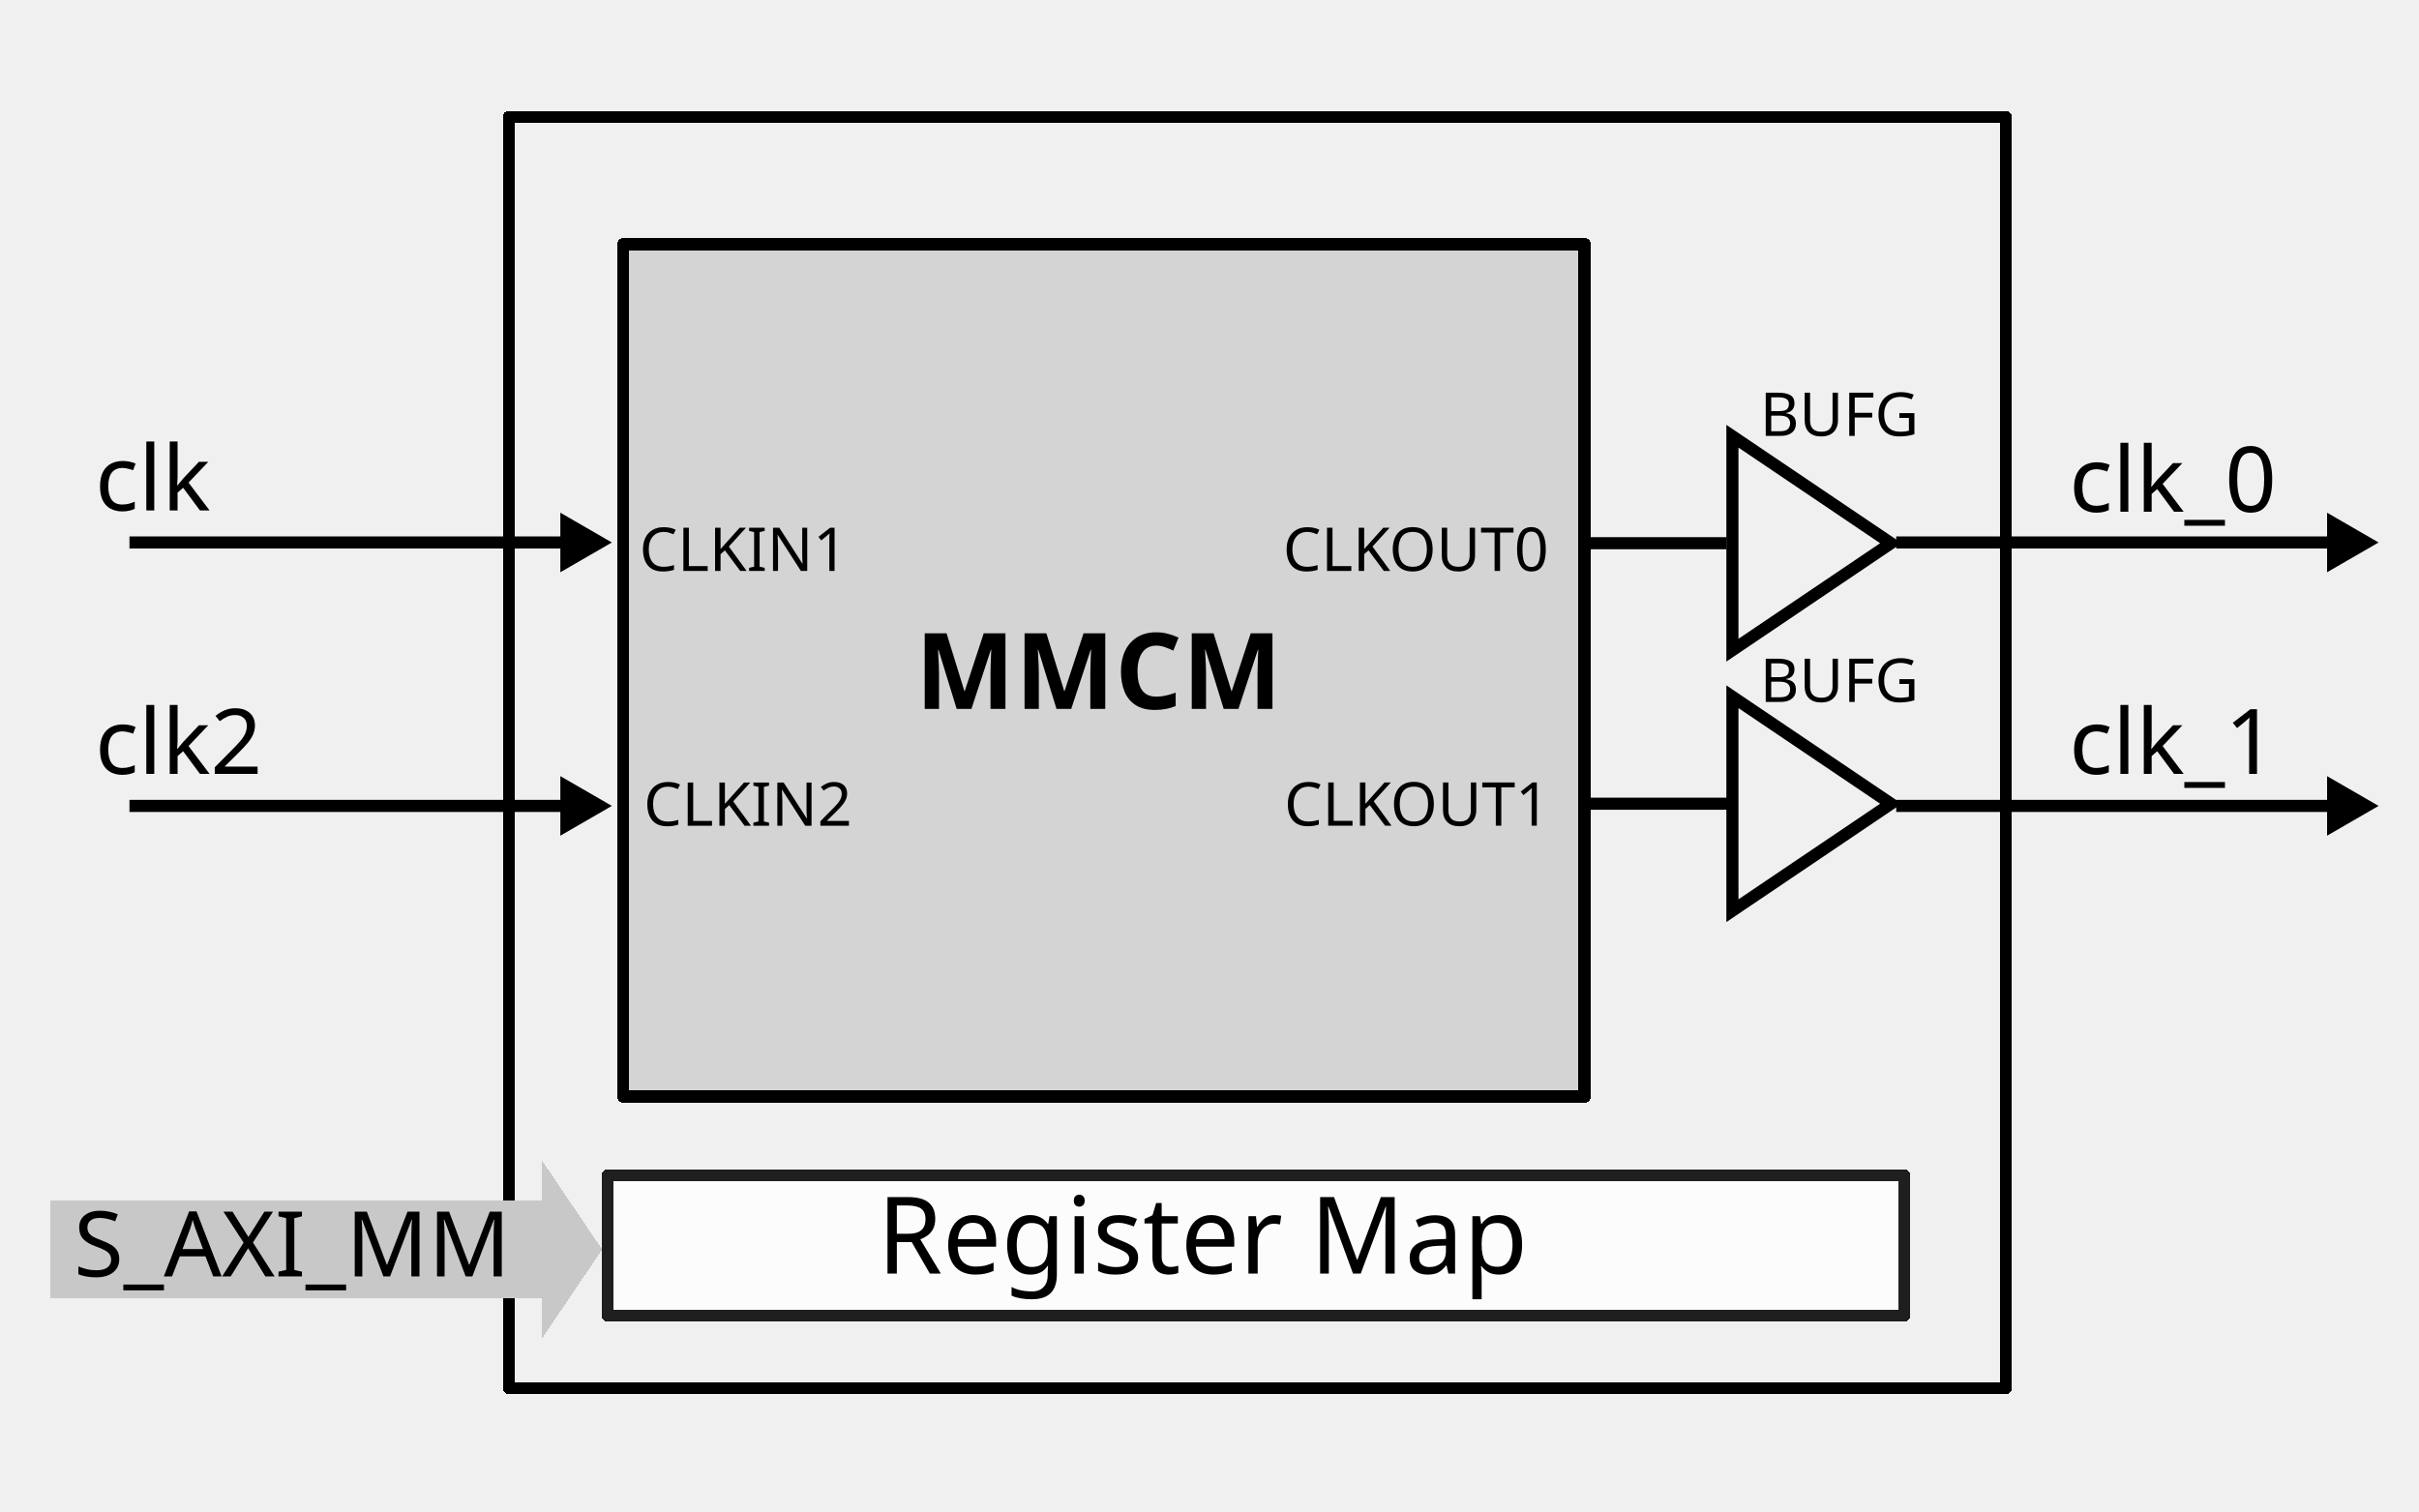
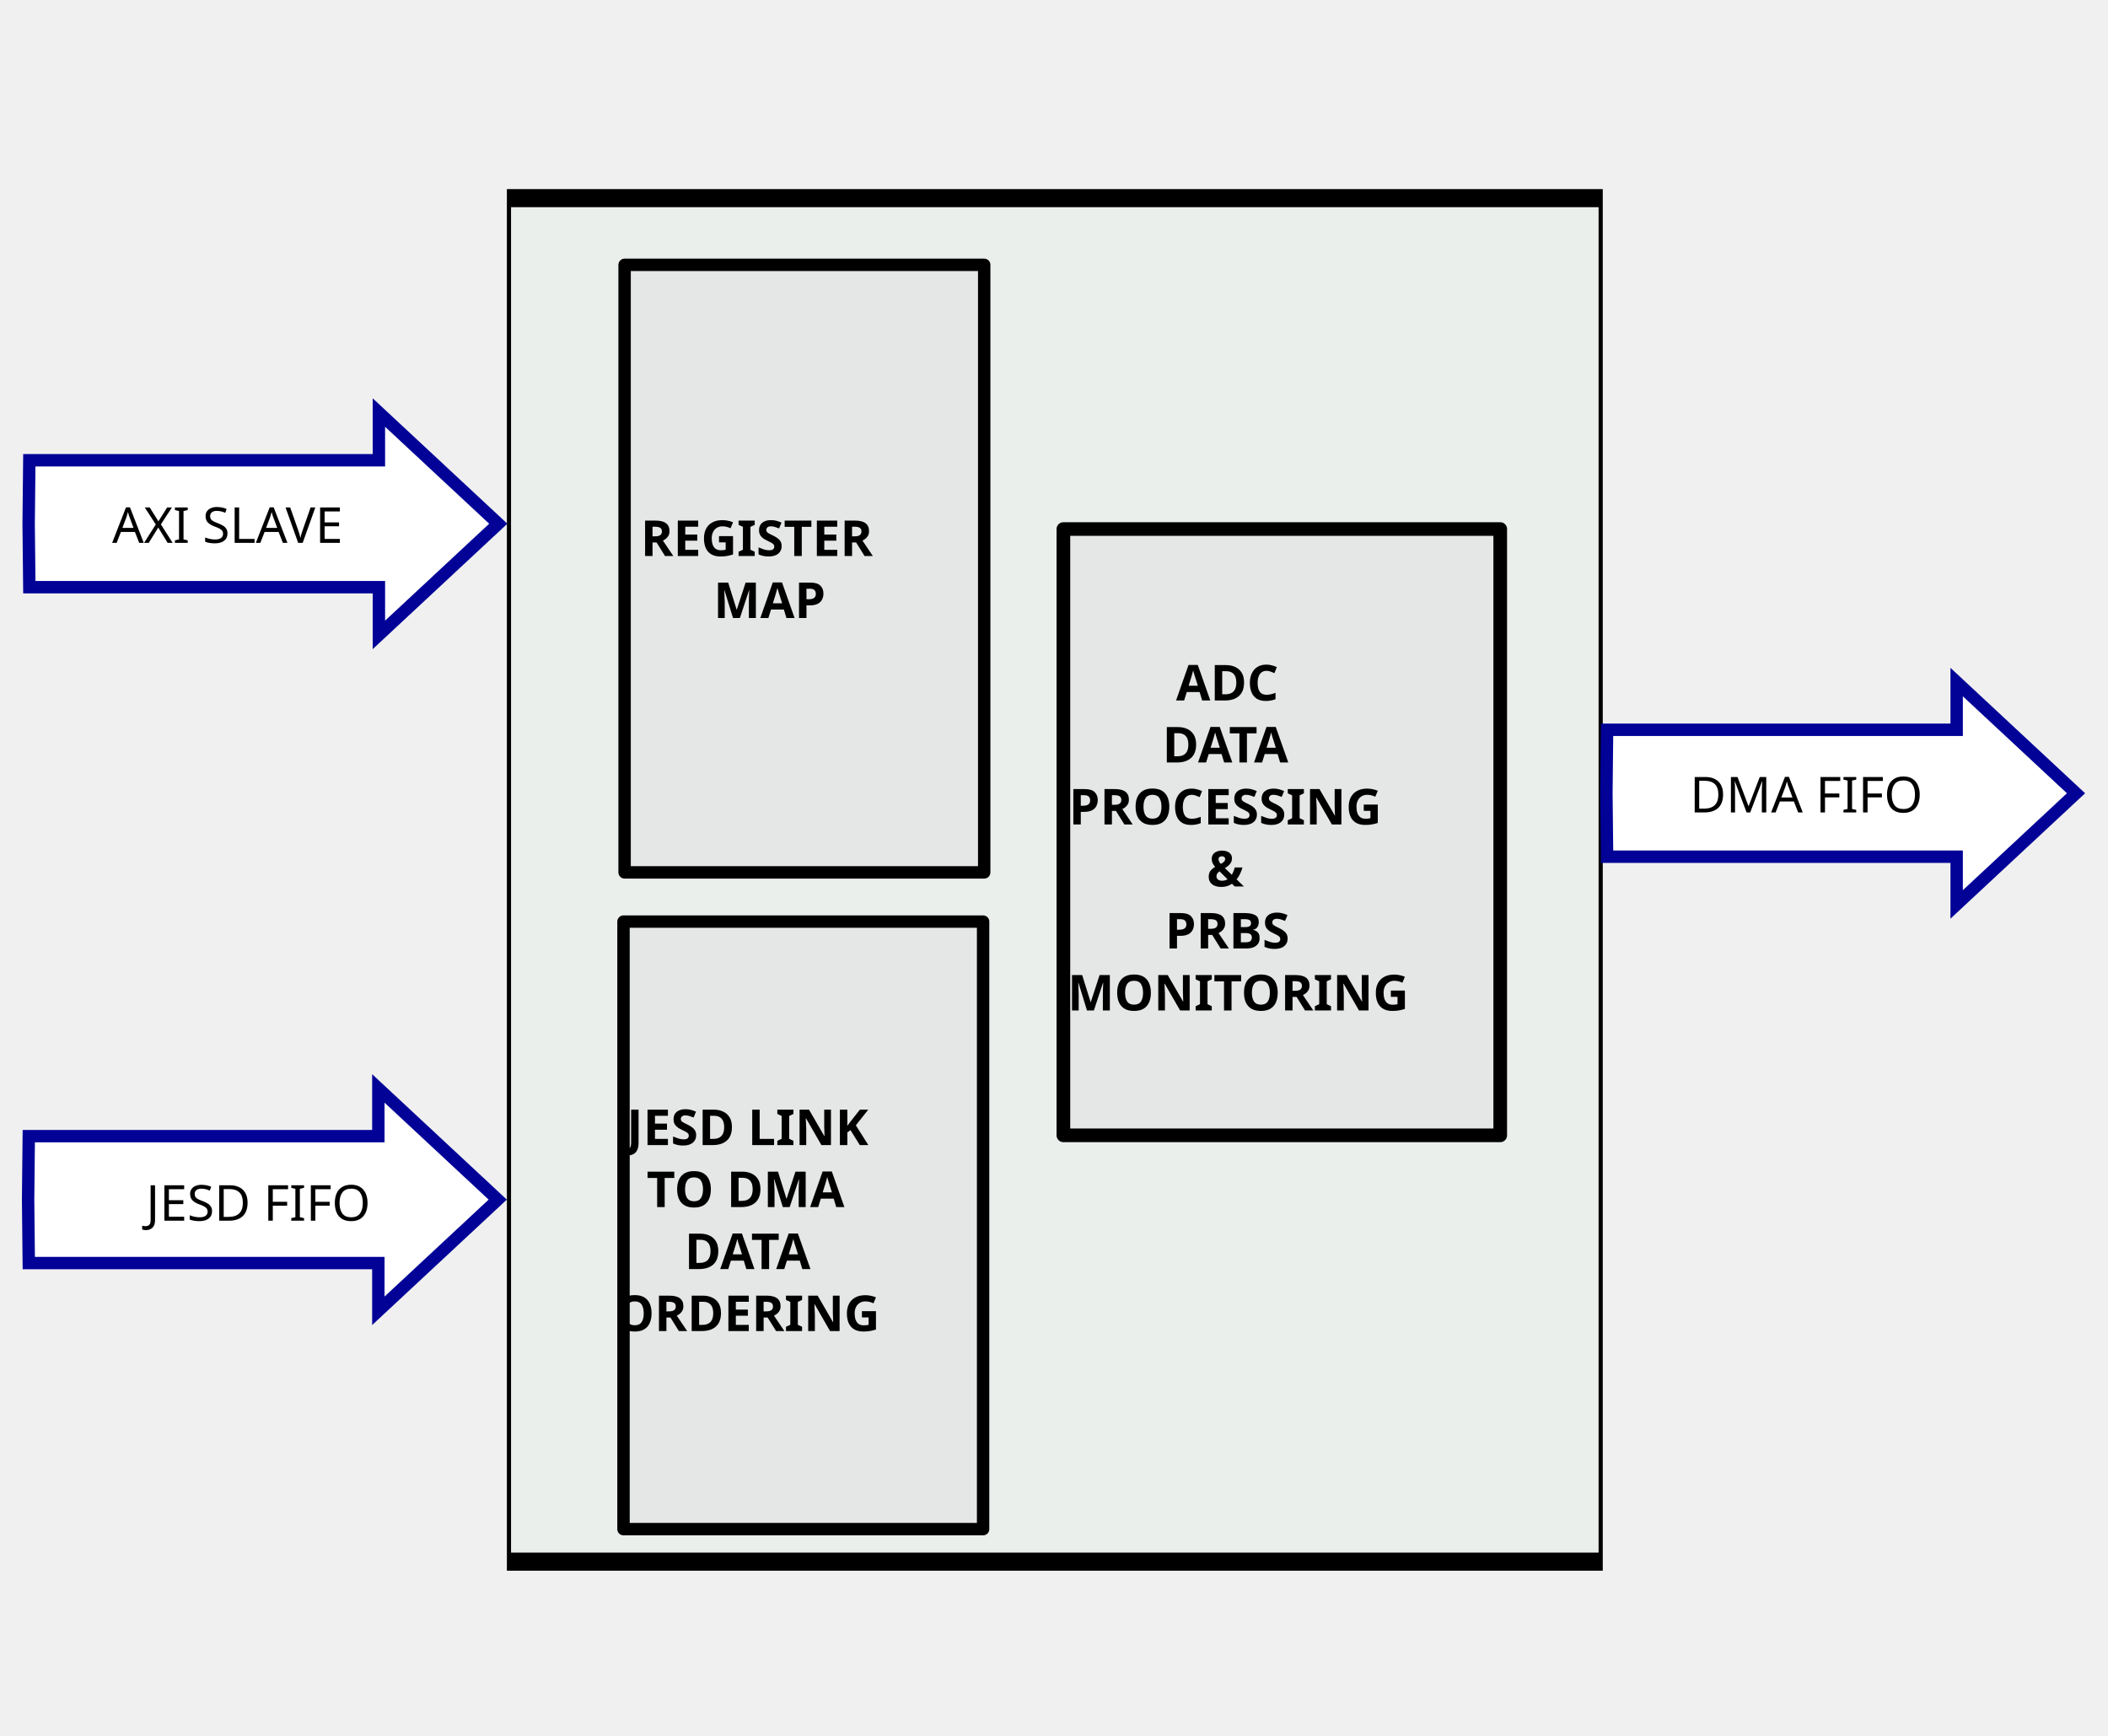
- <svg xmlns="http://www.w3.org/2000/svg" width="400" height="250" viewBox="0 0 400 250" id="svg4408" version="1.1">
-   <defs id="defs4410">
-     <marker style="overflow:visible" id="marker18751-6" refX="0" refY="0" orient="auto">
-       <path transform="scale(0.4,0.4)" style="fill:#000000;fill-opacity:1;fill-rule:evenodd;stroke:#000000;stroke-width:1pt;stroke-opacity:1" d="m 5.77,0 -8.65,5 0,-10 8.65,5 z" id="path18753-0" />
-     </marker>
-     <marker style="overflow:visible" id="marker18751-6-0" refX="0" refY="0" orient="auto">
-       <path transform="scale(0.4,0.4)" style="fill:#000000;fill-opacity:1;fill-rule:evenodd;stroke:#000000;stroke-width:1pt;stroke-opacity:1" d="m 5.77,0 -8.65,5 0,-10 8.65,5 z" id="path18753-0-6" />
-     </marker>
-     <marker style="overflow:visible" id="marker18751-6-0-9" refX="0" refY="0" orient="auto">
-       <path transform="scale(0.4,0.4)" style="fill:#000000;fill-opacity:1;fill-rule:evenodd;stroke:#000000;stroke-width:1pt;stroke-opacity:1" d="m 5.77,0 -8.65,5 0,-10 8.65,5 z" id="path18753-0-6-9" />
-     </marker>
-     <marker style="overflow:visible" id="marker18751-6-0-9-1" refX="0" refY="0" orient="auto">
-       <path transform="scale(0.4,0.4)" style="fill:#000000;fill-opacity:1;fill-rule:evenodd;stroke:#000000;stroke-width:1pt;stroke-opacity:1" d="m 5.77,0 -8.65,5 0,-10 8.65,5 z" id="path18753-0-6-9-1" />
-     </marker>
-     <marker style="overflow:visible" id="marker18751-6-0-9-5" refX="0" refY="0" orient="auto">
-       <path transform="scale(0.4,0.4)" style="fill:#000000;fill-opacity:1;fill-rule:evenodd;stroke:#000000;stroke-width:1pt;stroke-opacity:1" d="m 5.77,0 -8.65,5 0,-10 8.65,5 z" id="path18753-0-6-9-8" />
-     </marker>
+ <svg xmlns="http://www.w3.org/2000/svg" width="100%" height="100%" id="svg2" version="1.1" viewBox="0 0 425 350" preserveAspectRatio="xMidYMid slice">
+   <defs id="defs4">
+     <pattern y="0" x="0" height="6" width="6" patternUnits="userSpaceOnUse" id="EMFhbasepattern" />
  </defs>
-   <g id="layer1" transform="translate(0,-802.3621)">
-     <rect style="display:inline;opacity:1;fill:#000000;fill-opacity:0;fill-rule:nonzero;stroke:#000000;stroke-width:2;stroke-linecap:square;stroke-linejoin:round;stroke-miterlimit:0;stroke-dasharray:none;stroke-dashoffset:0;stroke-opacity:1;shape-rendering:crispEdges;enable-background:new" id="rect4477" width="247.518" height="210.256" x="84.146" y="821.695" />
-     <rect y="996.762" x="100.495" height="23.183" width="214.379" id="rect4867-1-6" style="display:inline;opacity:0.87;fill:#fffeff;fill-opacity:1;fill-rule:nonzero;stroke:#000000;stroke-width:2;stroke-linecap:round;stroke-linejoin:round;stroke-miterlimit:4;stroke-dasharray:none;stroke-dashoffset:0;stroke-opacity:1;shape-rendering:crispEdges;enable-background:new" />
-     <text xml:space="preserve" style="font-style:normal;font-weight:normal;font-size:13.134px;line-height:125%;font-family:sans-serif;letter-spacing:0px;word-spacing:0px;fill:#000000;fill-opacity:1;stroke:none;stroke-width:1px;stroke-linecap:butt;stroke-linejoin:miter;stroke-opacity:1" x="209.731" y="1001.239" id="text8784-5" transform="scale(0.9883858,1.011751)">
-       <tspan x="209.731" y="1001.239" id="tspan10800" style="font-size:17.5px;text-align:center;text-anchor:middle">Register Map</tspan>
+   <g id="layer1" transform="translate(-13.13198,-537.9238)">
+     <text xml:space="preserve" style="font-style:normal;font-weight:normal;font-size:40px;line-height:125%;font-family:sans-serif;letter-spacing:0px;word-spacing:0px;fill:#000000;fill-opacity:1;stroke:none;stroke-width:1px;stroke-linecap:butt;stroke-linejoin:miter;stroke-opacity:1" x="108.826" y="336.356" id="text4214">
+       <tspan id="tspan4216" x="108.826" y="336.356" style="font-size:20px" />
    </text>
-     <g transform="matrix(-1,0,0,1,230.0461,462.4344)" style="display:inline;fill:#c8c8c8;fill-opacity:1;stroke:none;stroke-opacity:1;shape-rendering:crispEdges;enable-background:new" id="g5327">
-       <path style="fill:#c8c8c8;fill-opacity:1;fill-rule:evenodd;stroke:none;stroke-width:1px;stroke-linecap:round;stroke-linejoin:miter;stroke-opacity:1" d="m 130.474,546.584 10.032,14.849 0,-6.806 81.164,-3e-5 0,-8.042 0,-8.042 -81.164,3e-5 0,-6.806 -10.032,14.849" id="path5329" />
+     <g transform="matrix(1.103181,0,0,4.791744,36.44472,-186.5609)" style="fill:#afedbd;fill-opacity:0.071;stroke:#000000;stroke-width:1;stroke-miterlimit:4;stroke-dasharray:none;stroke-dashoffset:0;stroke-opacity:1" id="g4180-1">
+       <rect y="159.532" x="71.884" height="57.375" width="199.517" id="rect3336-5" style="fill:#afedbd;fill-opacity:0.071;fill-rule:evenodd;stroke:#000000;stroke-width:0.761;stroke-linecap:butt;stroke-linejoin:miter;stroke-miterlimit:4;stroke-dasharray:none;stroke-dashoffset:0;stroke-opacity:1" />
    </g>
-     <text xml:space="preserve" style="font-style:normal;font-weight:normal;font-size:15px;line-height:125%;font-family:sans-serif;letter-spacing:0px;word-spacing:0px;fill:#000000;fill-opacity:1;stroke:none;stroke-width:1px;stroke-linecap:butt;stroke-linejoin:miter;stroke-opacity:1" x="12.193" y="1013.473" id="text8077">
-       <tspan id="tspan8079" x="12.193" y="1013.473">S_AXI_MM</tspan>
+     <path style="opacity:0.99;fill:#ffffff;fill-opacity:1;fill-rule:evenodd;stroke:#000096;stroke-width:2.5;stroke-linecap:round;stroke-linejoin:miter;stroke-miterlimit:4;stroke-dasharray:none;stroke-opacity:1" d="m 89.522,665.937 0,-9.62 -70.477,0 -0.137,-12.796 0.135,-12.796 70.479,0 0,-9.62 24.068,22.417 z" id="path34982" />
+     <text xml:space="preserve" style="font-style:normal;font-weight:normal;font-size:10px;line-height:125%;font-family:sans-serif;letter-spacing:0px;word-spacing:0px;fill:#000000;fill-opacity:1;stroke:none;stroke-width:1px;stroke-linecap:butt;stroke-linejoin:miter;stroke-opacity:1" x="35.742" y="647.385" id="text4196">
+       <tspan id="tspan4198" x="35.742" y="647.385" style="font-size:10px">AXI SLAVE</tspan>
    </text>
-     <rect style="display:inline;opacity:1;fill:#000000;fill-opacity:0.119;fill-rule:nonzero;stroke:#000000;stroke-width:2;stroke-linecap:square;stroke-linejoin:round;stroke-miterlimit:0;stroke-dasharray:none;stroke-dashoffset:0;stroke-opacity:1;shape-rendering:crispEdges;enable-background:new" id="rect4477-0" width="158.983" height="141.007" x="103.056" y="842.748" />
-     <path style="fill:none;fill-rule:evenodd;stroke:#000000;stroke-width:2;stroke-linecap:butt;stroke-linejoin:miter;stroke-miterlimit:4;stroke-dasharray:none;stroke-opacity:1;marker-end:url(#marker18751-6)" d="m 21.409,892.086 74.086,0" id="path18743-0" />
-     <path style="fill:none;fill-rule:evenodd;stroke:#000000;stroke-width:2;stroke-linecap:butt;stroke-linejoin:miter;stroke-miterlimit:4;stroke-dasharray:none;stroke-opacity:1;marker-end:url(#marker18751-6-0)" d="m 21.409,935.657 74.086,0" id="path18743-0-8" />
-     <path style="fill:none;fill-rule:evenodd;stroke:#000000;stroke-width:2;stroke-linecap:butt;stroke-linejoin:miter;stroke-miterlimit:4;stroke-dasharray:none;stroke-opacity:1;marker-end:url(#marker18751-6-0-9)" d="m 313.552,892.086 74.086,0" id="path18743-0-8-9" />
-     <path style="fill:none;fill-rule:evenodd;stroke:#000000;stroke-width:2;stroke-linecap:butt;stroke-linejoin:miter;stroke-miterlimit:4;stroke-dasharray:none;stroke-opacity:1;marker-end:url(#marker18751-6-0-9-1)" d="m 313.552,935.657 74.086,0" id="path18743-0-8-9-2" />
-     <text xml:space="preserve" style="font-style:normal;font-weight:normal;font-size:15px;line-height:125%;font-family:sans-serif;letter-spacing:0px;word-spacing:0px;fill:#000000;fill-opacity:1;stroke:none;stroke-width:1px;stroke-linecap:butt;stroke-linejoin:miter;stroke-opacity:1" x="151.337" y="919.614" id="text5815">
-       <tspan id="tspan5817" x="151.337" y="919.614" style="font-style:normal;font-variant:normal;font-weight:bold;font-stretch:normal;font-size:17.5px;font-family:sans-serif;-inkscape-font-specification:'sans-serif Bold'">MMCM</tspan>
+     <rect style="opacity:1;fill:#d7d7d7;fill-opacity:0.353;fill-rule:nonzero;stroke:#000000;stroke-width:2.5;stroke-linecap:round;stroke-linejoin:round;stroke-miterlimit:4;stroke-dasharray:none;stroke-dashoffset:0;stroke-opacity:1" id="rect4204" width="72.5" height="122.5" x="139.059" y="591.324" />
+     <text xml:space="preserve" style="font-style:normal;font-weight:normal;font-size:10px;line-height:125%;font-family:sans-serif;letter-spacing:0px;word-spacing:0px;fill:#000000;fill-opacity:1;stroke:none;stroke-width:1px;stroke-linecap:butt;stroke-linejoin:miter;stroke-opacity:1" x="174.796" y="650.03" id="text4206">
+       <tspan id="tspan4208" x="174.796" y="650.03" style="font-style:normal;font-variant:normal;font-weight:bold;font-stretch:normal;font-family:sans-serif;-inkscape-font-specification:'sans-serif Bold';text-align:center;text-anchor:middle">REGISTER</tspan>
+       <tspan x="174.796" y="662.53" style="font-style:normal;font-variant:normal;font-weight:bold;font-stretch:normal;font-family:sans-serif;-inkscape-font-specification:'sans-serif Bold';text-align:center;text-anchor:middle" id="tspan4251">MAP</tspan>
    </text>
-     <text xml:space="preserve" style="font-style:normal;font-weight:normal;font-size:15px;line-height:125%;font-family:sans-serif;letter-spacing:0px;word-spacing:0px;fill:#000000;fill-opacity:1;stroke:none;stroke-width:1px;stroke-linecap:butt;stroke-linejoin:miter;stroke-opacity:1" x="15.714" y="886.791" id="text5819">
-       <tspan id="tspan5821" x="15.714" y="886.791">clk</tspan>
+     <g id="g4357" transform="translate(-13.89132,-73.70117)">
+       <rect y="797.444" x="152.729" height="122.5" width="72.5" id="rect4204-3" style="opacity:1;fill:#d7d7d7;fill-opacity:0.353;fill-rule:nonzero;stroke:#000000;stroke-width:2.5;stroke-linecap:round;stroke-linejoin:round;stroke-miterlimit:4;stroke-dasharray:none;stroke-dashoffset:0;stroke-opacity:1" />
+       <text id="text4206-2" y="842.508" x="189.012" style="font-style:normal;font-weight:normal;font-size:10px;line-height:125%;font-family:sans-serif;letter-spacing:0px;word-spacing:0px;fill:#000000;fill-opacity:1;stroke:none;stroke-width:1px;stroke-linecap:butt;stroke-linejoin:miter;stroke-opacity:1" xml:space="preserve">
+         <tspan id="tspan4251-9" style="font-style:normal;font-variant:normal;font-weight:bold;font-stretch:normal;font-family:sans-serif;-inkscape-font-specification:'sans-serif Bold';text-align:center;text-anchor:middle" y="842.508" x="190.721">JESD LINK </tspan>
+         <tspan style="font-style:normal;font-variant:normal;font-weight:bold;font-stretch:normal;font-family:sans-serif;-inkscape-font-specification:'sans-serif Bold';text-align:center;text-anchor:middle" y="855.008" x="189.012" id="tspan4171">TO DMA</tspan>
+         <tspan style="font-style:normal;font-variant:normal;font-weight:bold;font-stretch:normal;font-family:sans-serif;-inkscape-font-specification:'sans-serif Bold';text-align:center;text-anchor:middle" y="867.508" x="190.721" id="tspan4173">DATA </tspan>
+         <tspan style="font-style:normal;font-variant:normal;font-weight:bold;font-stretch:normal;font-family:sans-serif;-inkscape-font-specification:'sans-serif Bold';text-align:center;text-anchor:middle" y="880.008" x="190.721" id="tspan4175">ORDERING </tspan>
+         <tspan style="font-style:normal;font-variant:normal;font-weight:bold;font-stretch:normal;font-family:sans-serif;-inkscape-font-specification:'sans-serif Bold';text-align:center;text-anchor:middle" y="892.508" x="189.012" id="tspan4369" />
+       </text>
+     </g>
+     <flowRoot xml:space="preserve" id="flowRoot4272" style="font-style:normal;font-weight:normal;font-size:40px;line-height:125%;font-family:sans-serif;letter-spacing:0px;word-spacing:0px;fill:#000000;fill-opacity:1;stroke:none;stroke-width:1px;stroke-linecap:butt;stroke-linejoin:miter;stroke-opacity:1">
+       <flowRegion id="flowRegion4274">
+         <rect id="rect4276" width="183.356" height="283.765" x="-27.831" y="74.488" />
+       </flowRegion>
+       <flowPara id="flowPara4278" />
+     </flowRoot>
+     <text xml:space="preserve" style="font-style:normal;font-weight:normal;font-size:40px;line-height:125%;font-family:sans-serif;letter-spacing:0px;word-spacing:0px;fill:#000000;fill-opacity:1;stroke:none;stroke-width:1px;stroke-linecap:butt;stroke-linejoin:miter;stroke-opacity:1" x="274.524" y="600.338" id="text4295">
+       <tspan id="tspan4297" x="274.524" y="600.338" />
    </text>
-     <text xml:space="preserve" style="font-style:normal;font-weight:normal;font-size:15px;line-height:125%;font-family:sans-serif;letter-spacing:0px;word-spacing:0px;fill:#000000;fill-opacity:1;stroke:none;stroke-width:1px;stroke-linecap:butt;stroke-linejoin:miter;stroke-opacity:1" x="15.714" y="930.362" id="text5823">
-       <tspan id="tspan5825" x="15.714" y="930.362">clk2</tspan>
+     <g id="g4362" transform="translate(-72.90671,199.4537)">
+       <rect y="445.14" x="300.431" height="122.247" width="88.073" id="rect4204-2" style="opacity:1;fill:#d7d7d7;fill-opacity:0.353;fill-rule:nonzero;stroke:#000000;stroke-width:2.753;stroke-linecap:round;stroke-linejoin:round;stroke-miterlimit:4;stroke-dasharray:none;stroke-dashoffset:0;stroke-opacity:1" />
+       <text id="text4206-0" y="479.709" x="344.774" style="font-style:normal;font-weight:normal;font-size:10px;line-height:125%;font-family:sans-serif;letter-spacing:0px;word-spacing:0px;fill:#000000;fill-opacity:1;stroke:none;stroke-width:1px;stroke-linecap:butt;stroke-linejoin:miter;stroke-opacity:1" xml:space="preserve">
+         <tspan id="tspan4251-95" style="font-style:normal;font-variant:normal;font-weight:bold;font-stretch:normal;font-family:sans-serif;-inkscape-font-specification:'sans-serif Bold';text-align:center;text-anchor:middle" y="479.709" x="346.483">ADC </tspan>
+         <tspan id="tspan4322" style="font-style:normal;font-variant:normal;font-weight:bold;font-stretch:normal;font-family:sans-serif;-inkscape-font-specification:'sans-serif Bold';text-align:center;text-anchor:middle" y="492.209" x="344.774">DATA</tspan>
+         <tspan id="tspan4324" style="font-style:normal;font-variant:normal;font-weight:bold;font-stretch:normal;font-family:sans-serif;-inkscape-font-specification:'sans-serif Bold';text-align:center;text-anchor:middle" y="504.709" x="344.774">PROCESSING</tspan>
+         <tspan style="font-style:normal;font-variant:normal;font-weight:bold;font-stretch:normal;font-family:sans-serif;-inkscape-font-specification:'sans-serif Bold';text-align:center;text-anchor:middle" y="517.209" x="344.774" id="tspan4177">&amp;</tspan>
+         <tspan style="font-style:normal;font-variant:normal;font-weight:bold;font-stretch:normal;font-family:sans-serif;-inkscape-font-specification:'sans-serif Bold';text-align:center;text-anchor:middle" y="529.709" x="346.483" id="tspan4179">PRBS </tspan>
+         <tspan style="font-style:normal;font-variant:normal;font-weight:bold;font-stretch:normal;font-family:sans-serif;-inkscape-font-specification:'sans-serif Bold';text-align:center;text-anchor:middle" y="542.209" x="344.774" id="tspan4181">MONITORING</tspan>
+       </text>
+     </g>
+     <path style="opacity:0.99;fill:#ffffff;fill-opacity:1;fill-rule:evenodd;stroke:#000096;stroke-width:2.5;stroke-linecap:round;stroke-linejoin:miter;stroke-miterlimit:4;stroke-dasharray:none;stroke-opacity:1" d="m 89.413,802.217 0,-9.62 -70.477,0 -0.137,-12.796 0.135,-12.796 70.479,0 0,-9.62 24.068,22.417 z" id="path34982-9" />
+     <text xml:space="preserve" style="font-style:normal;font-weight:normal;font-size:10px;line-height:125%;font-family:sans-serif;letter-spacing:0px;word-spacing:0px;fill:#000000;fill-opacity:1;stroke:none;stroke-width:1px;stroke-linecap:butt;stroke-linejoin:miter;stroke-opacity:1" x="42.579" y="784.051" id="text4196-2">
+       <tspan id="tspan4198-0" x="42.579" y="784.051" style="font-size:10px">JESD FIFO</tspan>
    </text>
-     <text xml:space="preserve" style="font-style:normal;font-weight:normal;font-size:15px;line-height:125%;font-family:sans-serif;letter-spacing:0px;word-spacing:0px;fill:#000000;fill-opacity:1;stroke:none;stroke-width:1px;stroke-linecap:butt;stroke-linejoin:miter;stroke-opacity:1" x="342.143" y="887.005" id="text5827">
-       <tspan id="tspan5829" x="342.143" y="887.005">clk_0</tspan>
-     </text>
-     <text xml:space="preserve" style="font-style:normal;font-weight:normal;font-size:15px;line-height:125%;font-family:sans-serif;letter-spacing:0px;word-spacing:0px;fill:#000000;fill-opacity:1;stroke:none;stroke-width:1px;stroke-linecap:butt;stroke-linejoin:miter;stroke-opacity:1" x="342.143" y="930.362" id="text5831">
-       <tspan id="tspan5833" x="342.143" y="930.362">clk_1</tspan>
-     </text>
-     <text xml:space="preserve" style="font-style:normal;font-weight:normal;font-size:15px;line-height:125%;font-family:sans-serif;letter-spacing:0px;word-spacing:0px;fill:#000000;fill-opacity:1;stroke:none;stroke-width:1px;stroke-linecap:butt;stroke-linejoin:miter;stroke-opacity:1" x="105.714" y="896.791" id="text5835">
-       <tspan id="tspan5837" x="105.714" y="896.791" style="font-size:10px">CLKIN1</tspan>
-     </text>
-     <text xml:space="preserve" style="font-style:normal;font-weight:normal;font-size:15px;line-height:125%;font-family:sans-serif;letter-spacing:0px;word-spacing:0px;fill:#000000;fill-opacity:1;stroke:none;stroke-width:1px;stroke-linecap:butt;stroke-linejoin:miter;stroke-opacity:1" x="106.429" y="938.933" id="text5839">
-       <tspan id="tspan5841" x="106.429" y="938.933" style="font-size:10px">CLKIN2</tspan>
-     </text>
-     <path style="fill:none;fill-rule:evenodd;stroke:#000000;stroke-width:2;stroke-linecap:butt;stroke-linejoin:miter;stroke-miterlimit:4;stroke-dasharray:none;stroke-opacity:1" d="m 286.469,874.513 0,35.387 26.21,-17.694 z" id="path5843" />
-     <path style="fill:none;fill-rule:evenodd;stroke:#000000;stroke-width:2;stroke-linecap:butt;stroke-linejoin:miter;stroke-miterlimit:4;stroke-dasharray:none;stroke-opacity:1;marker-end:url(#marker18751-6-0-9-5)" d="m 0,4.867 74.086,0" id="path18743-0-8-9-24" />
-     <path style="fill:none;fill-rule:evenodd;stroke:#000000;stroke-width:2;stroke-linecap:butt;stroke-linejoin:miter;stroke-miterlimit:4;stroke-dasharray:none;stroke-opacity:1" d="m 286.469,917.6 0,35.387 26.21,-17.694 z" id="path5843-9" />
-     <text xml:space="preserve" style="font-style:normal;font-weight:normal;font-size:15px;line-height:125%;font-family:sans-serif;letter-spacing:0px;word-spacing:0px;fill:#000000;fill-opacity:1;stroke:none;stroke-width:1px;stroke-linecap:butt;stroke-linejoin:miter;stroke-opacity:1" x="291.01" y="874.453" id="text5928">
-       <tspan id="tspan5930" x="291.01" y="874.453" style="font-size:10px">BUFG</tspan>
-     </text>
-     <text xml:space="preserve" style="font-style:normal;font-weight:normal;font-size:15px;line-height:125%;font-family:sans-serif;letter-spacing:0px;word-spacing:0px;fill:#000000;fill-opacity:1;stroke:none;stroke-width:1px;stroke-linecap:butt;stroke-linejoin:miter;stroke-opacity:1" x="291.01" y="918.453" id="text5928-4">
-       <tspan id="tspan5930-2" x="291.01" y="918.453" style="font-size:10px">BUFG</tspan>
-     </text>
-     <path style="fill:none;fill-rule:evenodd;stroke:#000000;stroke-width:2;stroke-linecap:butt;stroke-linejoin:miter;stroke-miterlimit:4;stroke-dasharray:none;stroke-opacity:1" d="m 285.8,935.294 -23,0" id="path5956" />
-     <path style="fill:none;fill-rule:evenodd;stroke:#000000;stroke-width:2;stroke-linecap:butt;stroke-linejoin:miter;stroke-miterlimit:4;stroke-dasharray:none;stroke-opacity:1" d="m 285.495,892.207 -23,0" id="path5956-6" />
-     <text xml:space="preserve" style="font-style:normal;font-weight:normal;font-size:15px;line-height:125%;font-family:sans-serif;letter-spacing:0px;word-spacing:0px;fill:#000000;fill-opacity:1;stroke:none;stroke-width:1px;stroke-linecap:butt;stroke-linejoin:miter;stroke-opacity:1" x="212.143" y="896.791" id="text5973">
-       <tspan id="tspan5975" x="212.143" y="896.791" style="font-size:10px">CLKOUT0</tspan>
-     </text>
-     <text xml:space="preserve" style="font-style:normal;font-weight:normal;font-size:15px;line-height:125%;font-family:sans-serif;letter-spacing:0px;word-spacing:0px;fill:#000000;fill-opacity:1;stroke:none;stroke-width:1px;stroke-linecap:butt;stroke-linejoin:miter;stroke-opacity:1" x="212.345" y="938.924" id="text5973-2">
-       <tspan id="tspan5975-1" x="212.345" y="938.924" style="font-size:10px">CLKOUT1</tspan>
+     <path style="opacity:0.99;fill:#ffffff;fill-opacity:1;fill-rule:evenodd;stroke:#000096;stroke-width:2.5;stroke-linecap:round;stroke-linejoin:miter;stroke-miterlimit:4;stroke-dasharray:none;stroke-opacity:1" d="m 407.618,720.284 0,-9.62 -70.477,0 -0.137,-12.796 0.135,-12.796 70.479,0 0,-9.62 24.068,22.417 z" id="path34982-4" />
+     <text xml:space="preserve" style="font-style:normal;font-weight:normal;font-size:10px;line-height:125%;font-family:sans-serif;letter-spacing:0px;word-spacing:0px;fill:#000000;fill-opacity:1;stroke:none;stroke-width:1px;stroke-linecap:butt;stroke-linejoin:miter;stroke-opacity:1" x="353.839" y="701.732" id="text4196-0">
+       <tspan id="tspan4198-8" x="353.839" y="701.732" style="font-size:10px">DMA FIFO</tspan>
    </text>
  </g>
</svg>
